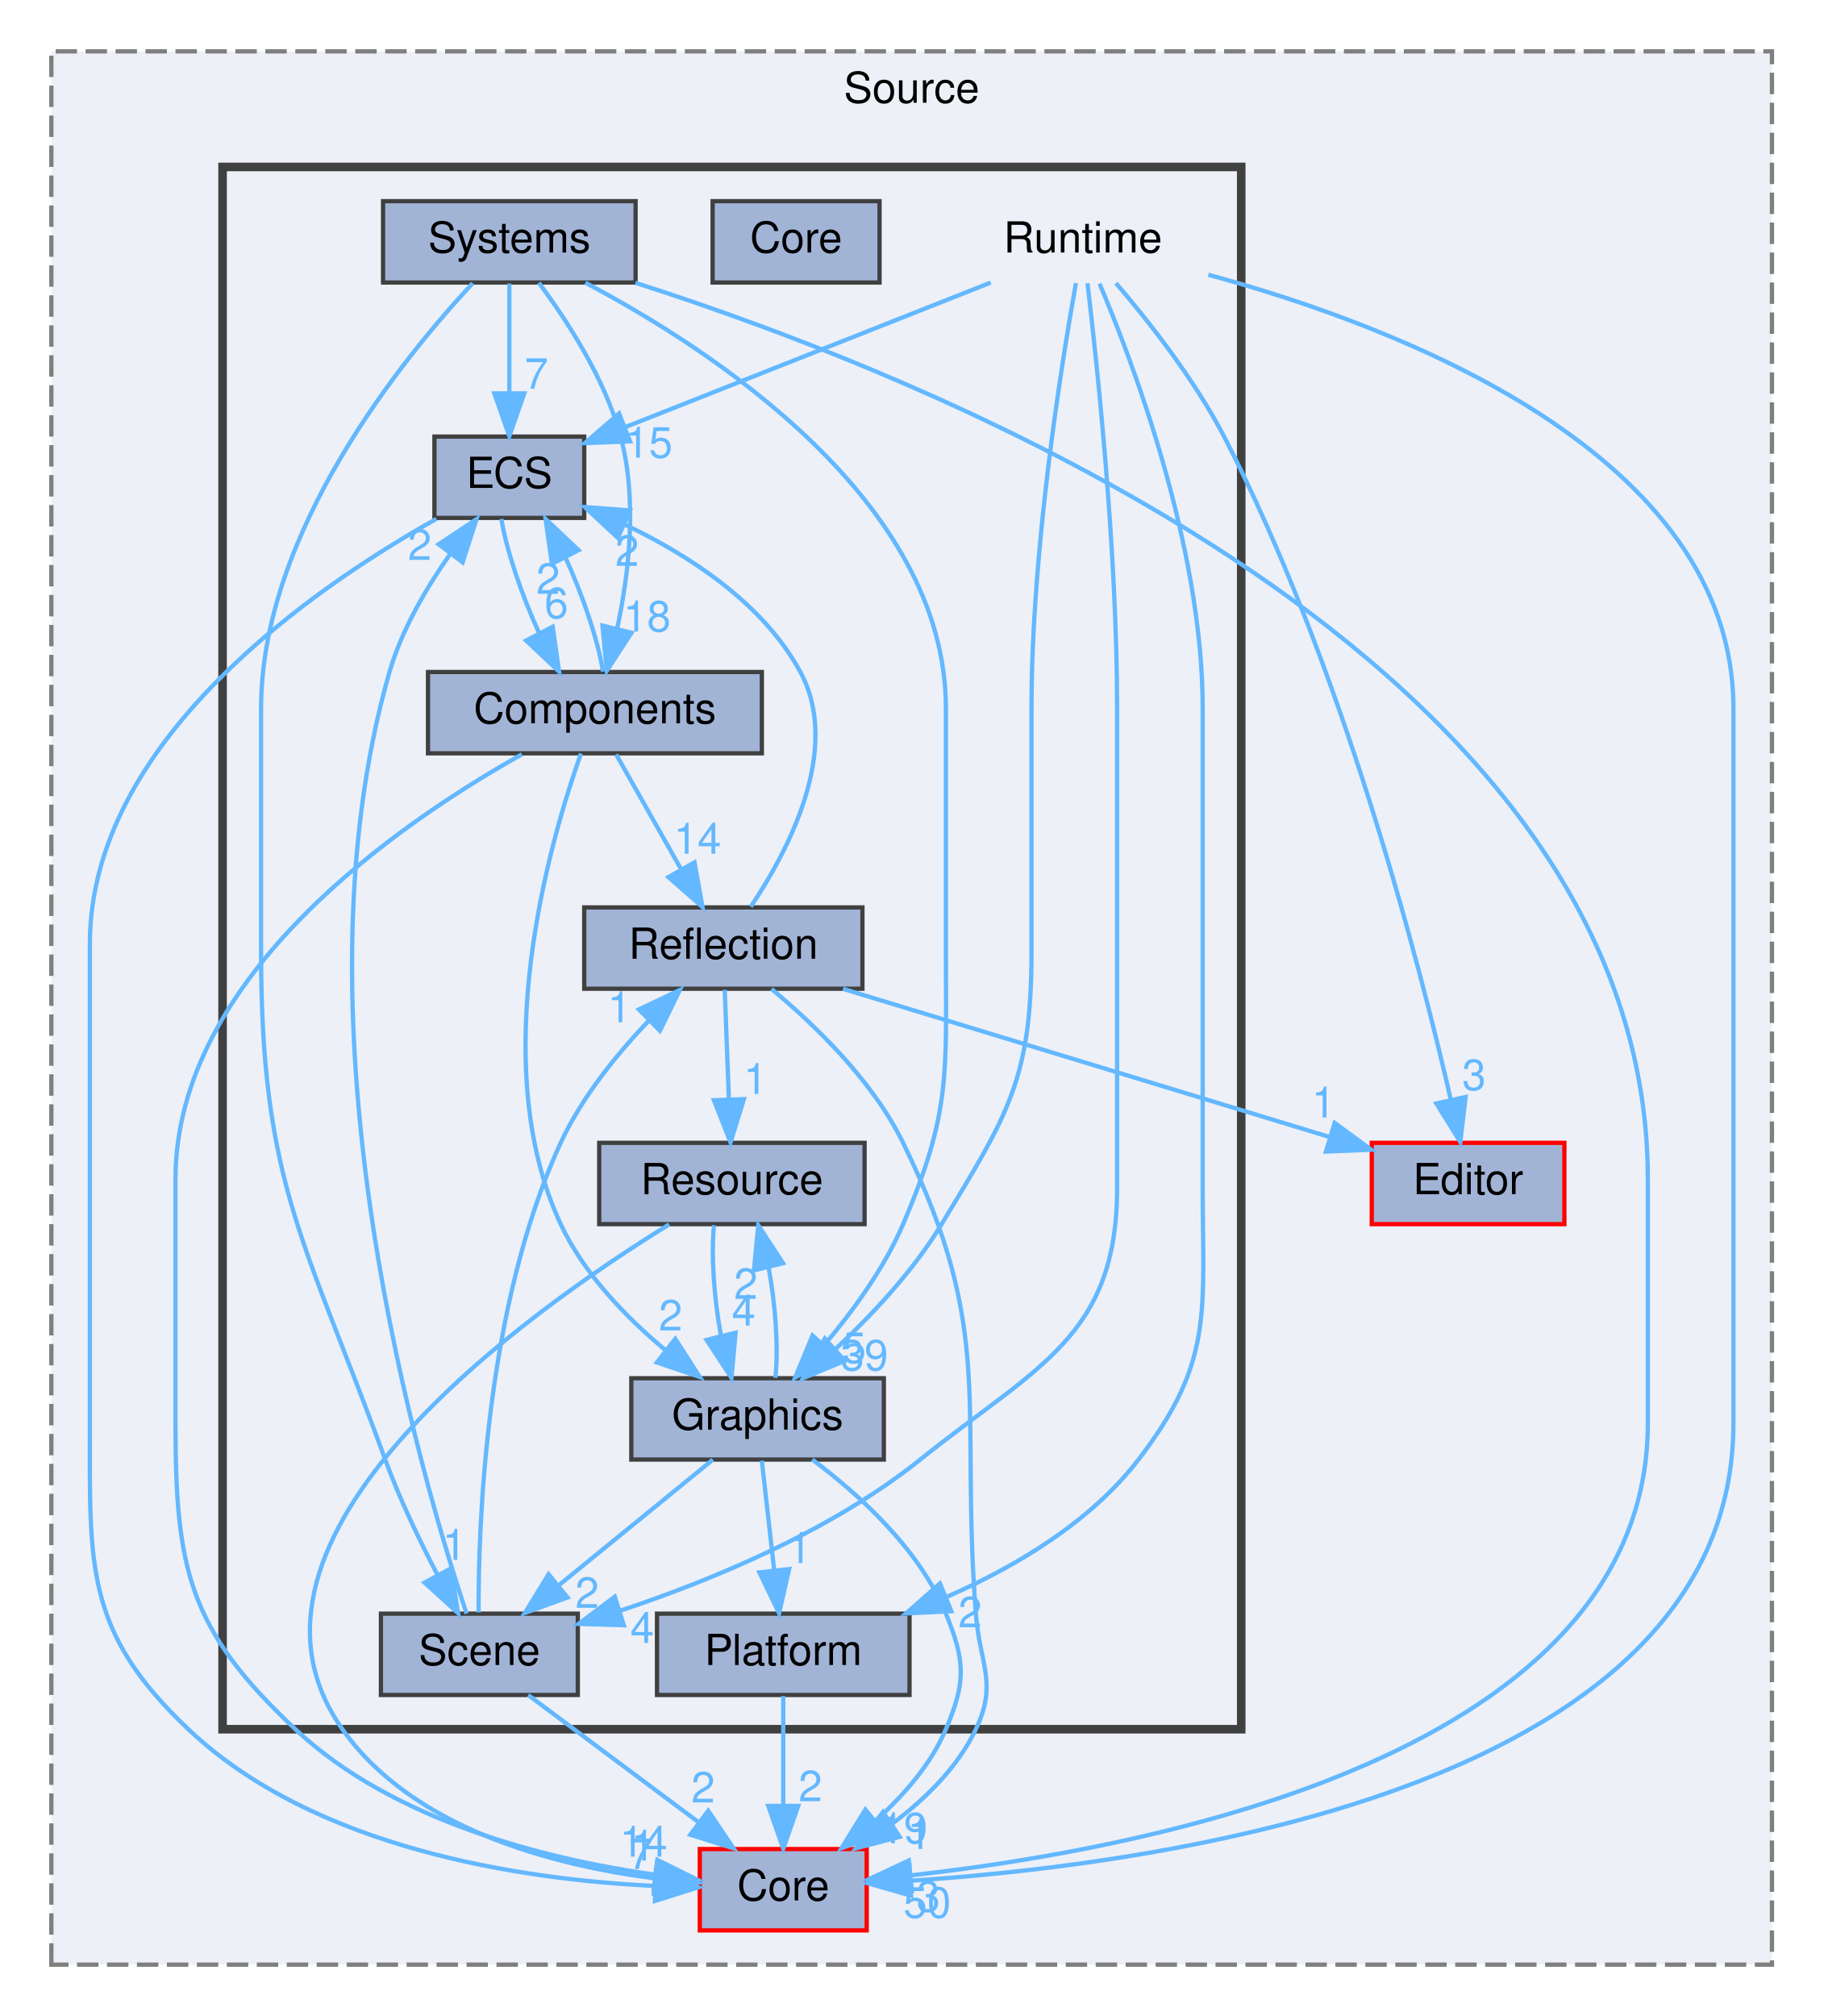
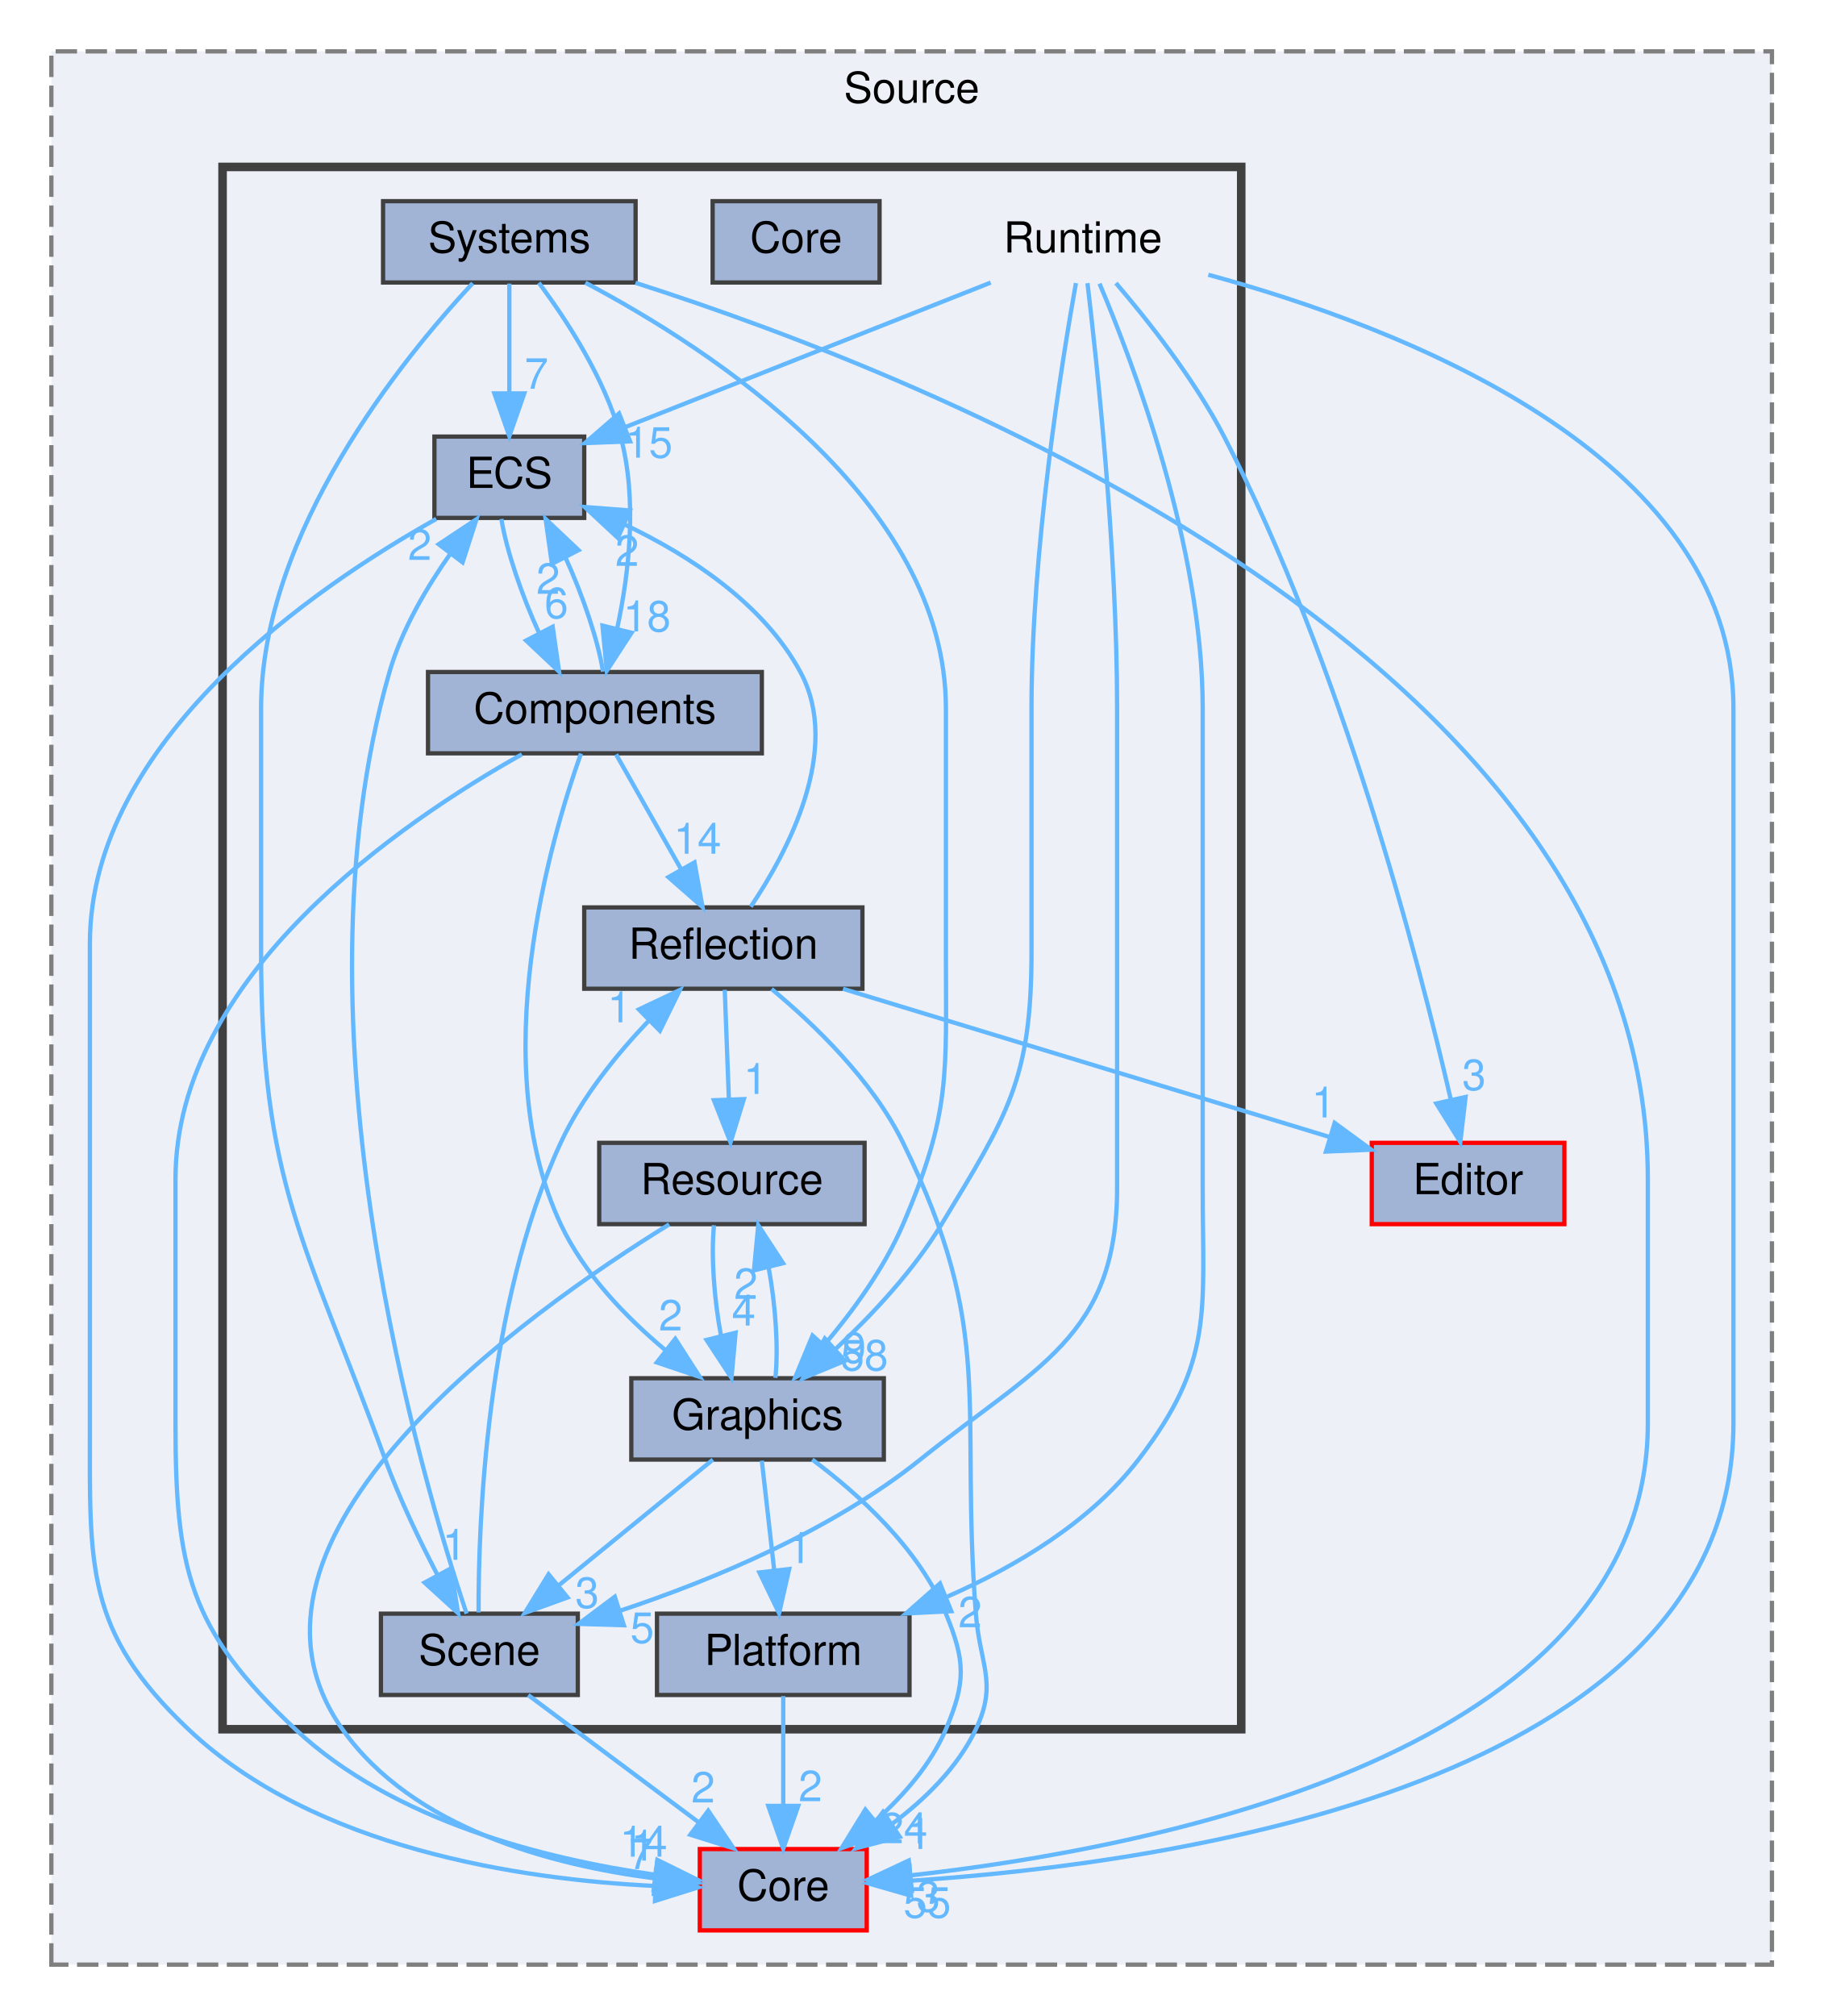
<svg xmlns="http://www.w3.org/2000/svg" xmlns:xlink="http://www.w3.org/1999/xlink" width="426pt" height="471pt" viewBox="0.00 0.00 426.00 471.00">
  <g id="graph0" class="graph" transform="scale(1 1) rotate(0) translate(4 467)">
    <g id="clust1" class="cluster">
      <g id="a_clust1">
        <a xlink:href="dir_9579d1ecb2c7bf48cbe1049c41745cb4.html" target="_top" xlink:title="Source">
          <polygon fill="#edf0f7" stroke="#7f7f7f" stroke-dasharray="5,2" points="8,-8 8,-455 410,-455 410,-8 8,-8" />
          <text text-anchor="middle" x="209" y="-443" font-family="Helvetica,sans-Serif" font-size="10.00">Source</text>
        </a>
      </g>
    </g>
    <g id="clust2" class="cluster">
      <g id="a_clust2">
        <a xlink:href="dir_9f04efef762572853abdf73f62bebfcc.html" target="_top">
          <polygon fill="#edf0f7" stroke="#404040" stroke-width="2" points="48,-63 48,-428 286,-428 286,-63 48,-63" />
        </a>
      </g>
    </g>
    <g id="node1" class="node">
      <g id="a_node1">
        <a xlink:href="dir_580d866cebc144d44931193ef5e2059b.html" target="_top" xlink:title="Core">
          <polygon fill="#a2b4d6" stroke="red" points="198.5,-35 159.5,-35 159.5,-16 198.5,-16 198.5,-35" />
          <text text-anchor="middle" x="179" y="-23" font-family="Helvetica,sans-Serif" font-size="10.00">Core</text>
        </a>
      </g>
    </g>
    <g id="node2" class="node">
      <g id="a_node2">
        <a xlink:href="dir_c6cb6fb3292d721ac39edcf45c3f2a55.html" target="_top" xlink:title="Editor">
          <polygon fill="#a2b4d6" stroke="red" points="361.5,-200 316.5,-200 316.5,-181 361.5,-181 361.5,-200" />
          <text text-anchor="middle" x="339" y="-188" font-family="Helvetica,sans-Serif" font-size="10.00">Editor</text>
        </a>
      </g>
    </g>
    <g id="node3" class="node">
      <text text-anchor="middle" x="249" y="-408" font-family="Helvetica,sans-Serif" font-size="10.00">Runtime</text>
    </g>
    <g id="edge3" class="edge">
      <g id="a_edge3">
        <a xlink:href="dir_000033_000003.html" target="_top">
          <path fill="none" stroke="#63b8ff" d="M278.31,-402.81C322.48,-390.8 401,-361.06 401,-301.5 401,-301.5 401,-301.5 401,-134.5 401,-50 269.32,-31.6 208.79,-27.6" />
          <polygon fill="#63b8ff" stroke="#63b8ff" points="208.88,-24.1 198.7,-27.03 208.49,-31.09 208.88,-24.1" />
        </a>
      </g>
      <g id="a_edge3-headlabel">
-         <a xlink:href="dir_000033_000003.html" target="_top" xlink:title="50">
-           <text text-anchor="middle" x="212.63" y="-18.97" font-family="Helvetica,sans-Serif" font-size="10.00" fill="#63b8ff">50</text>
+         <a xlink:href="dir_000033_000003.html" target="_top" xlink:title="55">
+           <text text-anchor="middle" x="212.63" y="-18.97" font-family="Helvetica,sans-Serif" font-size="10.00" fill="#63b8ff">55</text>
        </a>
      </g>
    </g>
    <g id="edge6" class="edge">
      <g id="a_edge6">
        <a xlink:href="dir_000033_000010.html" target="_top">
          <path fill="none" stroke="#63b8ff" d="M256.73,-400.86C264.08,-392.28 275.01,-378.5 282,-365 309.51,-311.86 327.44,-242.76 334.96,-210.13" />
          <polygon fill="#63b8ff" stroke="#63b8ff" points="338.42,-210.71 337.19,-200.19 331.59,-209.19 338.42,-210.71" />
        </a>
      </g>
      <g id="a_edge6-headlabel">
        <a xlink:href="dir_000033_000010.html" target="_top" xlink:title="3">
          <text text-anchor="middle" x="340.4" y="-212.34" font-family="Helvetica,sans-Serif" font-size="10.00" fill="#63b8ff">3</text>
        </a>
      </g>
    </g>
    <g id="node6" class="node">
      <g id="a_node6">
        <a xlink:href="dir_5e12f0ed66b5e5f61b7b40f53564b633.html" target="_top" xlink:title="ECS">
          <polygon fill="#a2b4d6" stroke="#404040" points="132.5,-365 97.5,-365 97.5,-346 132.5,-346 132.5,-365" />
          <text text-anchor="middle" x="115" y="-353" font-family="Helvetica,sans-Serif" font-size="10.00">ECS</text>
        </a>
      </g>
    </g>
    <g id="edge4" class="edge">
      <g id="a_edge4">
        <a xlink:href="dir_000033_000009.html" target="_top">
          <path fill="none" stroke="#63b8ff" d="M227.47,-400.98C204.22,-391.79 167.14,-377.12 141.96,-367.16" />
          <polygon fill="#63b8ff" stroke="#63b8ff" points="143.21,-363.89 132.63,-363.47 140.64,-370.4 143.21,-363.89" />
        </a>
      </g>
      <g id="a_edge4-headlabel">
        <a xlink:href="dir_000033_000009.html" target="_top" xlink:title="15">
          <text text-anchor="middle" x="147.6" y="-360.08" font-family="Helvetica,sans-Serif" font-size="10.00" fill="#63b8ff">15</text>
        </a>
      </g>
    </g>
    <g id="node7" class="node">
      <g id="a_node7">
        <a xlink:href="dir_6091cbee3e268cbb682ad3d3f55cf8b5.html" target="_top" xlink:title="Graphics">
          <polygon fill="#a2b4d6" stroke="#404040" points="202.5,-145 143.5,-145 143.5,-126 202.5,-126 202.5,-145" />
          <text text-anchor="middle" x="173" y="-133" font-family="Helvetica,sans-Serif" font-size="10.00">Graphics</text>
        </a>
      </g>
    </g>
    <g id="edge5" class="edge">
      <g id="a_edge5">
        <a xlink:href="dir_000033_000015.html" target="_top">
          <path fill="none" stroke="#63b8ff" d="M247.38,-400.86C244.11,-382.59 237,-338.66 237,-301.5 237,-301.5 237,-301.5 237,-244.5 237,-214.77 231.38,-206.44 216,-181 209.43,-170.13 199.76,-159.81 191.25,-151.85" />
          <polygon fill="#63b8ff" stroke="#63b8ff" points="193.38,-149.06 183.59,-145 188.71,-154.28 193.38,-149.06" />
        </a>
      </g>
      <g id="a_edge5-headlabel">
-         <a xlink:href="dir_000033_000015.html" target="_top" xlink:title="39">
-           <text text-anchor="middle" x="197.95" y="-146.84" font-family="Helvetica,sans-Serif" font-size="10.00" fill="#63b8ff">39</text>
+         <a xlink:href="dir_000033_000015.html" target="_top" xlink:title="58">
+           <text text-anchor="middle" x="197.95" y="-146.84" font-family="Helvetica,sans-Serif" font-size="10.00" fill="#63b8ff">58</text>
        </a>
      </g>
    </g>
    <g id="node8" class="node">
      <g id="a_node8">
        <a xlink:href="dir_07f2be210ff6c371c35315ee7129d1a6.html" target="_top" xlink:title="Platform">
          <polygon fill="#a2b4d6" stroke="#404040" points="208.5,-90 149.5,-90 149.5,-71 208.5,-71 208.5,-90" />
          <text text-anchor="middle" x="179" y="-78" font-family="Helvetica,sans-Serif" font-size="10.00">Platform</text>
        </a>
      </g>
    </g>
    <g id="edge1" class="edge">
      <g id="a_edge1">
        <a xlink:href="dir_000033_000028.html" target="_top">
          <path fill="none" stroke="#63b8ff" d="M252.89,-400.74C260.59,-382.6 277,-339.46 277,-301.5 277,-301.5 277,-301.5 277,-189.5 277,-160.5 279.67,-148.99 262,-126 250.78,-111.4 233.37,-101.03 217.38,-94" />
          <polygon fill="#63b8ff" stroke="#63b8ff" points="218.26,-90.58 207.68,-90.05 215.62,-97.06 218.26,-90.58" />
        </a>
      </g>
      <g id="a_edge1-headlabel">
        <a xlink:href="dir_000033_000028.html" target="_top" xlink:title="2">
          <text text-anchor="middle" x="222.66" y="-86.81" font-family="Helvetica,sans-Serif" font-size="10.00" fill="#63b8ff">2</text>
        </a>
      </g>
    </g>
    <g id="node11" class="node">
      <g id="a_node11">
        <a xlink:href="dir_2028939d2f8cc233fd7b20118786c3c8.html" target="_top" xlink:title="Scene">
          <polygon fill="#a2b4d6" stroke="#404040" points="131,-90 85,-90 85,-71 131,-71 131,-90" />
          <text text-anchor="middle" x="108" y="-78" font-family="Helvetica,sans-Serif" font-size="10.00">Scene</text>
        </a>
      </g>
    </g>
    <g id="edge2" class="edge">
      <g id="a_edge2">
        <a xlink:href="dir_000033_000034.html" target="_top">
          <path fill="none" stroke="#63b8ff" d="M250.08,-400.84C252.26,-382.53 257,-338.54 257,-301.5 257,-301.5 257,-301.5 257,-189.5 257,-154.65 238.19,-147.8 211,-126 190.27,-109.38 162.39,-97.84 140.87,-90.68" />
          <polygon fill="#63b8ff" stroke="#63b8ff" points="141.76,-87.29 131.17,-87.61 139.64,-93.96 141.76,-87.29" />
        </a>
      </g>
      <g id="a_edge2-headlabel">
-         <a xlink:href="dir_000033_000034.html" target="_top" xlink:title="4">
-           <text text-anchor="middle" x="146.04" y="-83.17" font-family="Helvetica,sans-Serif" font-size="10.00" fill="#63b8ff">4</text>
+         <a xlink:href="dir_000033_000034.html" target="_top" xlink:title="5">
+           <text text-anchor="middle" x="146.04" y="-83.17" font-family="Helvetica,sans-Serif" font-size="10.00" fill="#63b8ff">5</text>
        </a>
      </g>
    </g>
    <g id="node4" class="node">
      <g id="a_node4">
        <a xlink:href="dir_68e5ee02315a150ea198303cea974c1f.html" target="_top" xlink:title="Components">
          <polygon fill="#a2b4d6" stroke="#404040" points="174,-310 96,-310 96,-291 174,-291 174,-310" />
          <text text-anchor="middle" x="135" y="-298" font-family="Helvetica,sans-Serif" font-size="10.00">Components</text>
        </a>
      </g>
    </g>
    <g id="edge8" class="edge">
      <g id="a_edge8">
        <a xlink:href="dir_000001_000003.html" target="_top">
          <path fill="none" stroke="#63b8ff" d="M117.93,-290.76C89.85,-275.03 37,-239.1 37,-191.5 37,-191.5 37,-191.5 37,-134.5 37,-100.37 40.12,-86.35 65,-63 87.94,-41.47 123.61,-32.64 148.93,-29.02" />
          <polygon fill="#63b8ff" stroke="#63b8ff" points="149.59,-32.46 159.09,-27.76 148.73,-25.52 149.59,-32.46" />
        </a>
      </g>
      <g id="a_edge8-headlabel">
        <a xlink:href="dir_000001_000003.html" target="_top" xlink:title="14">
          <text text-anchor="middle" x="146.37" y="-33.22" font-family="Helvetica,sans-Serif" font-size="10.00" fill="#63b8ff">14</text>
        </a>
      </g>
    </g>
    <g id="edge9" class="edge">
      <g id="a_edge9">
        <a xlink:href="dir_000001_000009.html" target="_top">
          <path fill="none" stroke="#63b8ff" d="M136.89,-310.09C135.75,-317.29 132.2,-327.82 128.08,-336.82" />
          <polygon fill="#63b8ff" stroke="#63b8ff" points="124.95,-335.26 123.47,-345.75 131.17,-338.47 124.95,-335.26" />
        </a>
      </g>
      <g id="a_edge9-headlabel">
        <a xlink:href="dir_000001_000009.html" target="_top" xlink:title="2">
          <text text-anchor="middle" x="124.07" y="-328.26" font-family="Helvetica,sans-Serif" font-size="10.00" fill="#63b8ff">2</text>
        </a>
      </g>
    </g>
    <g id="edge10" class="edge">
      <g id="a_edge10">
        <a xlink:href="dir_000001_000015.html" target="_top">
          <path fill="none" stroke="#63b8ff" d="M131.73,-290.94C124.54,-270.7 109.36,-218.73 127,-181 132.4,-169.44 142.22,-159.3 151.4,-151.62" />
          <polygon fill="#63b8ff" stroke="#63b8ff" points="153.77,-154.21 159.5,-145.3 149.46,-148.69 153.77,-154.21" />
        </a>
      </g>
      <g id="a_edge10-headlabel">
        <a xlink:href="dir_000001_000015.html" target="_top" xlink:title="2">
          <text text-anchor="middle" x="152.68" y="-156.16" font-family="Helvetica,sans-Serif" font-size="10.00" fill="#63b8ff">2</text>
        </a>
      </g>
    </g>
    <g id="node9" class="node">
      <g id="a_node9">
        <a xlink:href="dir_177deec2380c9242a3b71e61387bd4c4.html" target="_top" xlink:title="Reflection">
          <polygon fill="#a2b4d6" stroke="#404040" points="197.5,-255 132.5,-255 132.5,-236 197.5,-236 197.5,-255" />
          <text text-anchor="middle" x="165" y="-243" font-family="Helvetica,sans-Serif" font-size="10.00">Reflection</text>
        </a>
      </g>
    </g>
    <g id="edge7" class="edge">
      <g id="a_edge7">
        <a xlink:href="dir_000001_000030.html" target="_top">
          <path fill="none" stroke="#63b8ff" d="M139.95,-290.75C144.06,-283.49 150.03,-272.95 155.1,-263.98" />
          <polygon fill="#63b8ff" stroke="#63b8ff" points="158.26,-265.52 160.14,-255.09 152.17,-262.07 158.26,-265.52" />
        </a>
      </g>
      <g id="a_edge7-headlabel">
        <a xlink:href="dir_000001_000030.html" target="_top" xlink:title="14">
          <text text-anchor="middle" x="158.96" y="-267.54" font-family="Helvetica,sans-Serif" font-size="10.00" fill="#63b8ff">14</text>
        </a>
      </g>
    </g>
    <g id="node5" class="node">
      <g id="a_node5">
        <a xlink:href="dir_3de6fe8d63806cea4bedcdcf5470dc5e.html" target="_top" xlink:title="Core">
          <polygon fill="#a2b4d6" stroke="#404040" points="201.5,-420 162.5,-420 162.5,-401 201.5,-401 201.5,-420" />
          <text text-anchor="middle" x="182" y="-408" font-family="Helvetica,sans-Serif" font-size="10.00">Core</text>
        </a>
      </g>
    </g>
    <g id="edge11" class="edge">
      <g id="a_edge11">
        <a xlink:href="dir_000009_000003.html" target="_top">
          <path fill="none" stroke="#63b8ff" d="M97.93,-345.76C69.85,-330.03 17,-294.1 17,-246.5 17,-246.5 17,-246.5 17,-134.5 17,-101.12 15.76,-85.95 40,-63 69.49,-35.07 117.69,-27.9 148.87,-26.39" />
          <polygon fill="#63b8ff" stroke="#63b8ff" points="149.25,-29.88 159.14,-26.06 149.03,-22.88 149.25,-29.88" />
        </a>
      </g>
      <g id="a_edge11-headlabel">
        <a xlink:href="dir_000009_000003.html" target="_top" xlink:title="7">
          <text text-anchor="middle" x="145.75" y="-30.33" font-family="Helvetica,sans-Serif" font-size="10.00" fill="#63b8ff">7</text>
        </a>
      </g>
    </g>
    <g id="edge12" class="edge">
      <g id="a_edge12">
        <a xlink:href="dir_000009_000001.html" target="_top">
          <path fill="none" stroke="#63b8ff" d="M113.14,-345.75C114.31,-338.49 117.88,-327.95 122.01,-318.98" />
          <polygon fill="#63b8ff" stroke="#63b8ff" points="125.13,-320.58 126.63,-310.09 118.92,-317.35 125.13,-320.58" />
        </a>
      </g>
      <g id="a_edge12-headlabel">
        <a xlink:href="dir_000009_000001.html" target="_top" xlink:title="6">
          <text text-anchor="middle" x="125.99" y="-322.58" font-family="Helvetica,sans-Serif" font-size="10.00" fill="#63b8ff">6</text>
        </a>
      </g>
    </g>
    <g id="edge15" class="edge">
      <g id="a_edge15">
        <a xlink:href="dir_000015_000003.html" target="_top">
          <path fill="none" stroke="#63b8ff" d="M185.78,-126C196.39,-118.1 210.72,-105.27 217,-90 221.56,-78.9 221.7,-74.04 217,-63 213.52,-54.83 207.22,-47.61 200.74,-41.8" />
          <polygon fill="#63b8ff" stroke="#63b8ff" points="202.59,-38.8 192.62,-35.21 198.18,-44.23 202.59,-38.8" />
        </a>
      </g>
      <g id="a_edge15-headlabel">
-         <a xlink:href="dir_000015_000003.html" target="_top" xlink:title="19">
-           <text text-anchor="middle" x="207.17" y="-36.36" font-family="Helvetica,sans-Serif" font-size="10.00" fill="#63b8ff">19</text>
+         <a xlink:href="dir_000015_000003.html" target="_top" xlink:title="24">
+           <text text-anchor="middle" x="207.17" y="-36.36" font-family="Helvetica,sans-Serif" font-size="10.00" fill="#63b8ff">24</text>
        </a>
      </g>
    </g>
    <g id="edge13" class="edge">
      <g id="a_edge13">
        <a xlink:href="dir_000015_000028.html" target="_top">
          <path fill="none" stroke="#63b8ff" d="M173.99,-125.75C174.78,-118.8 175.9,-108.85 176.89,-100.13" />
          <polygon fill="#63b8ff" stroke="#63b8ff" points="180.38,-100.42 178.03,-90.09 173.42,-99.63 180.38,-100.42" />
        </a>
      </g>
      <g id="a_edge13-headlabel">
        <a xlink:href="dir_000015_000028.html" target="_top" xlink:title="1">
          <text text-anchor="middle" x="182.8" y="-101.81" font-family="Helvetica,sans-Serif" font-size="10.00" fill="#63b8ff">1</text>
        </a>
      </g>
    </g>
    <g id="node10" class="node">
      <g id="a_node10">
        <a xlink:href="dir_64427cf10fdcbb9dc3445223b1ad6a9b.html" target="_top" xlink:title="Resource">
          <polygon fill="#a2b4d6" stroke="#404040" points="198,-200 136,-200 136,-181 198,-181 198,-200" />
          <text text-anchor="middle" x="167" y="-188" font-family="Helvetica,sans-Serif" font-size="10.00">Resource</text>
        </a>
      </g>
    </g>
    <g id="edge16" class="edge">
      <g id="a_edge16">
        <a xlink:href="dir_000015_000031.html" target="_top">
          <path fill="none" stroke="#63b8ff" d="M177.16,-145.09C177.9,-152.06 177.2,-162.15 175.57,-170.95" />
          <polygon fill="#63b8ff" stroke="#63b8ff" points="172.15,-170.2 173.16,-180.75 178.95,-171.88 172.15,-170.2" />
        </a>
      </g>
      <g id="a_edge16-headlabel">
        <a xlink:href="dir_000015_000031.html" target="_top" xlink:title="2">
          <text text-anchor="middle" x="170.26" y="-163.53" font-family="Helvetica,sans-Serif" font-size="10.00" fill="#63b8ff">2</text>
        </a>
      </g>
    </g>
    <g id="edge14" class="edge">
      <g id="a_edge14">
        <a xlink:href="dir_000015_000034.html" target="_top">
          <path fill="none" stroke="#63b8ff" d="M162.56,-125.98C152.85,-118.07 138.18,-106.11 126.5,-96.58" />
          <polygon fill="#63b8ff" stroke="#63b8ff" points="128.6,-93.78 118.63,-90.17 124.17,-99.2 128.6,-93.78" />
        </a>
      </g>
      <g id="a_edge14-headlabel">
-         <a xlink:href="dir_000015_000034.html" target="_top" xlink:title="2">
-           <text text-anchor="middle" x="133.18" y="-91.35" font-family="Helvetica,sans-Serif" font-size="10.00" fill="#63b8ff">2</text>
+         <a xlink:href="dir_000015_000034.html" target="_top" xlink:title="3">
+           <text text-anchor="middle" x="133.18" y="-91.35" font-family="Helvetica,sans-Serif" font-size="10.00" fill="#63b8ff">3</text>
        </a>
      </g>
    </g>
    <g id="edge17" class="edge">
      <g id="a_edge17">
        <a xlink:href="dir_000028_000003.html" target="_top">
          <path fill="none" stroke="#63b8ff" d="M179,-70.75C179,-63.8 179,-53.85 179,-45.13" />
          <polygon fill="#63b8ff" stroke="#63b8ff" points="182.5,-45.09 179,-35.09 175.5,-45.09 182.5,-45.09" />
        </a>
      </g>
      <g id="a_edge17-headlabel">
        <a xlink:href="dir_000028_000003.html" target="_top" xlink:title="2">
          <text text-anchor="middle" x="185.34" y="-46.18" font-family="Helvetica,sans-Serif" font-size="10.00" fill="#63b8ff">2</text>
        </a>
      </g>
    </g>
    <g id="edge18" class="edge">
      <g id="a_edge18">
        <a xlink:href="dir_000030_000003.html" target="_top">
          <path fill="none" stroke="#63b8ff" d="M176.27,-235.94C186.07,-227.81 199.81,-214.7 207,-200 228.74,-155.56 220.21,-139.32 224,-90 224.92,-78.04 229.16,-73.83 224,-63 219.74,-54.06 212.11,-46.6 204.32,-40.81" />
          <polygon fill="#63b8ff" stroke="#63b8ff" points="206.22,-37.86 195.97,-35.18 202.31,-43.67 206.22,-37.86" />
        </a>
      </g>
      <g id="a_edge18-headlabel">
        <a xlink:href="dir_000030_000003.html" target="_top" xlink:title="1">
          <text text-anchor="middle" x="210.78" y="-35.02" font-family="Helvetica,sans-Serif" font-size="10.00" fill="#63b8ff">1</text>
        </a>
      </g>
    </g>
    <g id="edge21" class="edge">
      <g id="a_edge21">
        <a xlink:href="dir_000030_000010.html" target="_top">
          <path fill="none" stroke="#63b8ff" d="M192.96,-235.98C223.9,-226.56 273.72,-211.38 306.41,-201.43" />
          <polygon fill="#63b8ff" stroke="#63b8ff" points="307.83,-204.65 316.38,-198.39 305.79,-197.96 307.83,-204.65" />
        </a>
      </g>
      <g id="a_edge21-headlabel">
        <a xlink:href="dir_000030_000010.html" target="_top" xlink:title="1">
          <text text-anchor="middle" x="305.22" y="-205.92" font-family="Helvetica,sans-Serif" font-size="10.00" fill="#63b8ff">1</text>
        </a>
      </g>
    </g>
    <g id="edge19" class="edge">
      <g id="a_edge19">
        <a xlink:href="dir_000030_000009.html" target="_top">
          <path fill="none" stroke="#63b8ff" d="M171.41,-255.17C179.93,-267.83 192.81,-291.86 183,-310 174.3,-326.09 156.98,-337.29 142,-344.43" />
          <polygon fill="#63b8ff" stroke="#63b8ff" points="140.36,-341.33 132.6,-348.55 143.17,-347.74 140.36,-341.33" />
        </a>
      </g>
      <g id="a_edge19-headlabel">
        <a xlink:href="dir_000030_000009.html" target="_top" xlink:title="2">
          <text text-anchor="middle" x="142.51" y="-334.79" font-family="Helvetica,sans-Serif" font-size="10.00" fill="#63b8ff">2</text>
        </a>
      </g>
    </g>
    <g id="edge20" class="edge">
      <g id="a_edge20">
        <a xlink:href="dir_000030_000031.html" target="_top">
          <path fill="none" stroke="#63b8ff" d="M165.33,-235.75C165.59,-228.8 165.97,-218.85 166.3,-210.13" />
          <polygon fill="#63b8ff" stroke="#63b8ff" points="169.8,-210.21 166.68,-200.09 162.8,-209.95 169.8,-210.21" />
        </a>
      </g>
      <g id="a_edge20-headlabel">
        <a xlink:href="dir_000030_000031.html" target="_top" xlink:title="1">
          <text text-anchor="middle" x="172.5" y="-211.41" font-family="Helvetica,sans-Serif" font-size="10.00" fill="#63b8ff">1</text>
        </a>
      </g>
    </g>
    <g id="edge22" class="edge">
      <g id="a_edge22">
        <a xlink:href="dir_000031_000003.html" target="_top">
          <path fill="none" stroke="#63b8ff" d="M152.35,-180.95C119.35,-160.59 44.46,-107.63 76,-63 92.4,-39.79 124.89,-31.24 149.01,-28.15" />
          <polygon fill="#63b8ff" stroke="#63b8ff" points="149.51,-31.62 159.09,-27.1 148.78,-24.65 149.51,-31.62" />
        </a>
      </g>
      <g id="a_edge22-headlabel">
        <a xlink:href="dir_000031_000003.html" target="_top" xlink:title="1">
          <text text-anchor="middle" x="146.22" y="-32.31" font-family="Helvetica,sans-Serif" font-size="10.00" fill="#63b8ff">1</text>
        </a>
      </g>
    </g>
    <g id="edge23" class="edge">
      <g id="a_edge23">
        <a xlink:href="dir_000031_000015.html" target="_top">
          <path fill="none" stroke="#63b8ff" d="M162.82,-180.75C162.11,-173.72 162.82,-163.62 164.47,-154.84" />
          <polygon fill="#63b8ff" stroke="#63b8ff" points="167.87,-155.64 166.9,-145.09 161.08,-153.95 167.87,-155.64" />
        </a>
      </g>
      <g id="a_edge23-headlabel">
        <a xlink:href="dir_000031_000015.html" target="_top" xlink:title="4">
          <text text-anchor="middle" x="169.76" y="-157.31" font-family="Helvetica,sans-Serif" font-size="10.00" fill="#63b8ff">4</text>
        </a>
      </g>
    </g>
    <g id="edge25" class="edge">
      <g id="a_edge25">
        <a xlink:href="dir_000034_000003.html" target="_top">
          <path fill="none" stroke="#63b8ff" d="M119.41,-70.98C130.11,-63 146.34,-50.88 159.16,-41.31" />
          <polygon fill="#63b8ff" stroke="#63b8ff" points="161.47,-43.96 167.39,-35.17 157.28,-38.35 161.47,-43.96" />
        </a>
      </g>
      <g id="a_edge25-headlabel">
        <a xlink:href="dir_000034_000003.html" target="_top" xlink:title="2">
          <text text-anchor="middle" x="160.28" y="-45.88" font-family="Helvetica,sans-Serif" font-size="10.00" fill="#63b8ff">2</text>
        </a>
      </g>
    </g>
    <g id="edge26" class="edge">
      <g id="a_edge26">
        <a xlink:href="dir_000034_000009.html" target="_top">
          <path fill="none" stroke="#63b8ff" d="M105.02,-90.01C94.79,-120.51 63.04,-226.94 87,-310 89.87,-319.94 95.68,-329.8 101.28,-337.71" />
          <polygon fill="#63b8ff" stroke="#63b8ff" points="98.5,-339.84 107.33,-345.7 104.08,-335.61 98.5,-339.84" />
        </a>
      </g>
      <g id="a_edge26-headlabel">
        <a xlink:href="dir_000034_000009.html" target="_top" xlink:title="2">
          <text text-anchor="middle" x="94.07" y="-336.18" font-family="Helvetica,sans-Serif" font-size="10.00" fill="#63b8ff">2</text>
        </a>
      </g>
    </g>
    <g id="edge24" class="edge">
      <g id="a_edge24">
        <a xlink:href="dir_000034_000030.html" target="_top">
          <path fill="none" stroke="#63b8ff" d="M107.82,-90.29C107.74,-110.61 109.43,-161.98 127,-200 131.92,-210.65 140.14,-220.75 147.67,-228.63" />
          <polygon fill="#63b8ff" stroke="#63b8ff" points="145.26,-231.16 154.84,-235.7 150.18,-226.18 145.26,-231.16" />
        </a>
      </g>
      <g id="a_edge24-headlabel">
        <a xlink:href="dir_000034_000030.html" target="_top" xlink:title="1">
          <text text-anchor="middle" x="140.71" y="-228.16" font-family="Helvetica,sans-Serif" font-size="10.00" fill="#63b8ff">1</text>
        </a>
      </g>
    </g>
    <g id="node12" class="node">
      <g id="a_node12">
        <a xlink:href="dir_1f409e23445615a7676ed89cd8cccbf4.html" target="_top" xlink:title="Systems">
          <polygon fill="#a2b4d6" stroke="#404040" points="144.5,-420 85.5,-420 85.5,-401 144.5,-401 144.5,-420" />
          <text text-anchor="middle" x="115" y="-408" font-family="Helvetica,sans-Serif" font-size="10.00">Systems</text>
        </a>
      </g>
    </g>
    <g id="edge28" class="edge">
      <g id="a_edge28">
        <a xlink:href="dir_000037_000003.html" target="_top">
          <path fill="none" stroke="#63b8ff" d="M144.48,-400.92C213.74,-378.77 381,-312.71 381,-191.5 381,-191.5 381,-191.5 381,-134.5 381,-57.35 265,-35.11 208.81,-28.86" />
          <polygon fill="#63b8ff" stroke="#63b8ff" points="209.04,-25.37 198.74,-27.84 208.33,-32.33 209.04,-25.37" />
        </a>
      </g>
      <g id="a_edge28-headlabel">
        <a xlink:href="dir_000037_000003.html" target="_top" xlink:title="3">
          <text text-anchor="middle" x="212.9" y="-20.4" font-family="Helvetica,sans-Serif" font-size="10.00" fill="#63b8ff">3</text>
        </a>
      </g>
    </g>
    <g id="edge31" class="edge">
      <g id="a_edge31">
        <a xlink:href="dir_000037_000001.html" target="_top">
          <path fill="none" stroke="#63b8ff" d="M121.89,-400.93C128.27,-392.4 137.31,-378.65 141,-365 144.98,-350.28 142.95,-333.03 140.21,-320.23" />
          <polygon fill="#63b8ff" stroke="#63b8ff" points="143.56,-319.17 137.77,-310.29 136.76,-320.84 143.56,-319.17" />
        </a>
      </g>
      <g id="a_edge31-headlabel">
        <a xlink:href="dir_000037_000001.html" target="_top" xlink:title="18">
          <text text-anchor="middle" x="147.17" y="-319.48" font-family="Helvetica,sans-Serif" font-size="10.00" fill="#63b8ff">18</text>
        </a>
      </g>
    </g>
    <g id="edge29" class="edge">
      <g id="a_edge29">
        <a xlink:href="dir_000037_000009.html" target="_top">
          <path fill="none" stroke="#63b8ff" d="M115,-400.75C115,-393.8 115,-383.85 115,-375.13" />
          <polygon fill="#63b8ff" stroke="#63b8ff" points="118.5,-375.09 115,-365.09 111.5,-375.09 118.5,-375.09" />
        </a>
      </g>
      <g id="a_edge29-headlabel">
        <a xlink:href="dir_000037_000009.html" target="_top" xlink:title="7">
          <text text-anchor="middle" x="121.34" y="-376.18" font-family="Helvetica,sans-Serif" font-size="10.00" fill="#63b8ff">7</text>
        </a>
      </g>
    </g>
    <g id="edge30" class="edge">
      <g id="a_edge30">
        <a xlink:href="dir_000037_000015.html" target="_top">
          <path fill="none" stroke="#63b8ff" d="M132.77,-400.95C161.99,-385.5 217,-349.99 217,-301.5 217,-301.5 217,-301.5 217,-244.5 217,-215.93 218.24,-207.27 207,-181 202.62,-170.76 195.35,-160.77 188.65,-152.86" />
          <polygon fill="#63b8ff" stroke="#63b8ff" points="191.06,-150.3 181.78,-145.18 185.84,-154.97 191.06,-150.3" />
        </a>
      </g>
      <g id="a_edge30-headlabel">
-         <a xlink:href="dir_000037_000015.html" target="_top" xlink:title="5">
-           <text text-anchor="middle" x="195.57" y="-148.58" font-family="Helvetica,sans-Serif" font-size="10.00" fill="#63b8ff">5</text>
+         <a xlink:href="dir_000037_000015.html" target="_top" xlink:title="9">
+           <text text-anchor="middle" x="195.57" y="-148.58" font-family="Helvetica,sans-Serif" font-size="10.00" fill="#63b8ff">9</text>
        </a>
      </g>
    </g>
    <g id="edge27" class="edge">
      <g id="a_edge27">
        <a xlink:href="dir_000037_000034.html" target="_top">
          <path fill="none" stroke="#63b8ff" d="M106.44,-400.83C90.31,-383.52 57,-342.79 57,-301.5 57,-301.5 57,-301.5 57,-244.5 57,-190.28 67.43,-176.94 86,-126 89.36,-116.79 94.07,-106.98 98.28,-98.92" />
          <polygon fill="#63b8ff" stroke="#63b8ff" points="101.36,-100.58 103.03,-90.11 95.2,-97.25 101.36,-100.58" />
        </a>
      </g>
      <g id="a_edge27-headlabel">
        <a xlink:href="dir_000037_000034.html" target="_top" xlink:title="1">
          <text text-anchor="middle" x="102.15" y="-102.59" font-family="Helvetica,sans-Serif" font-size="10.00" fill="#63b8ff">1</text>
        </a>
      </g>
    </g>
  </g>
</svg>
